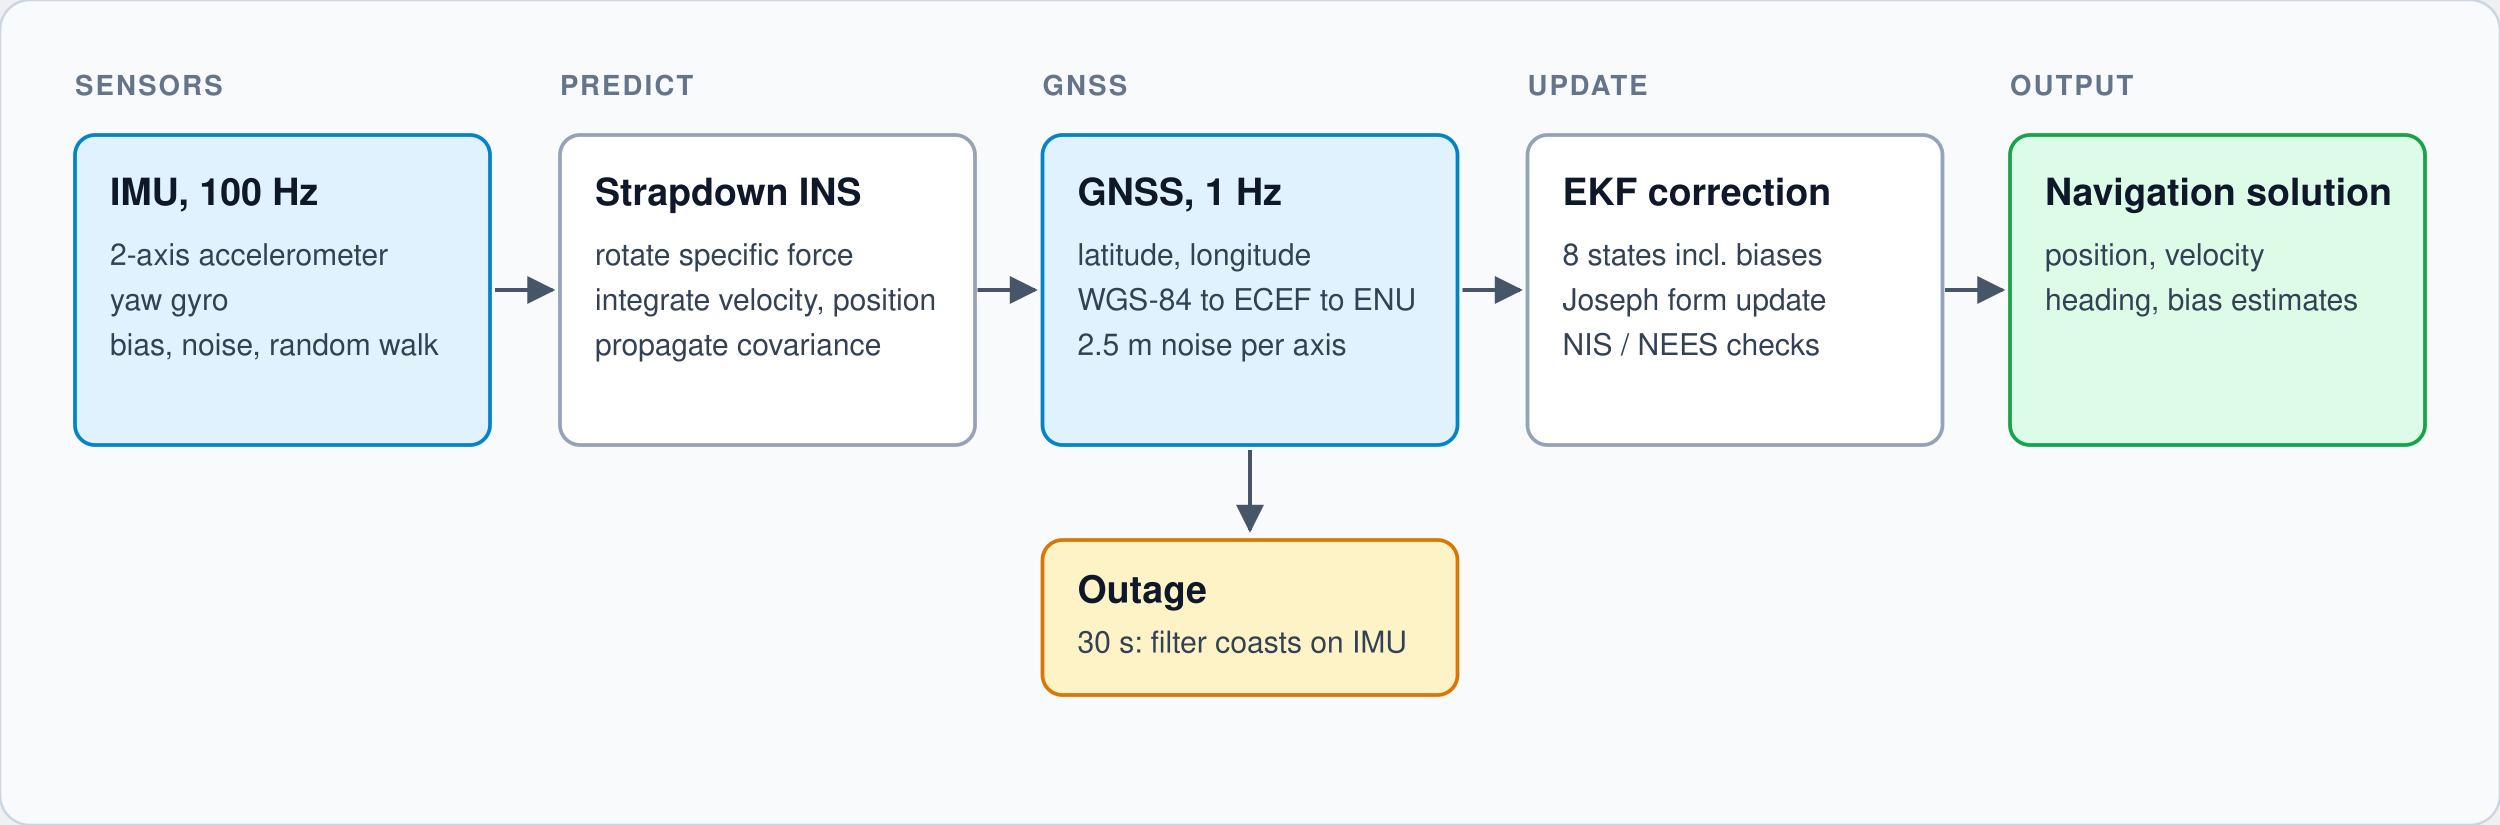
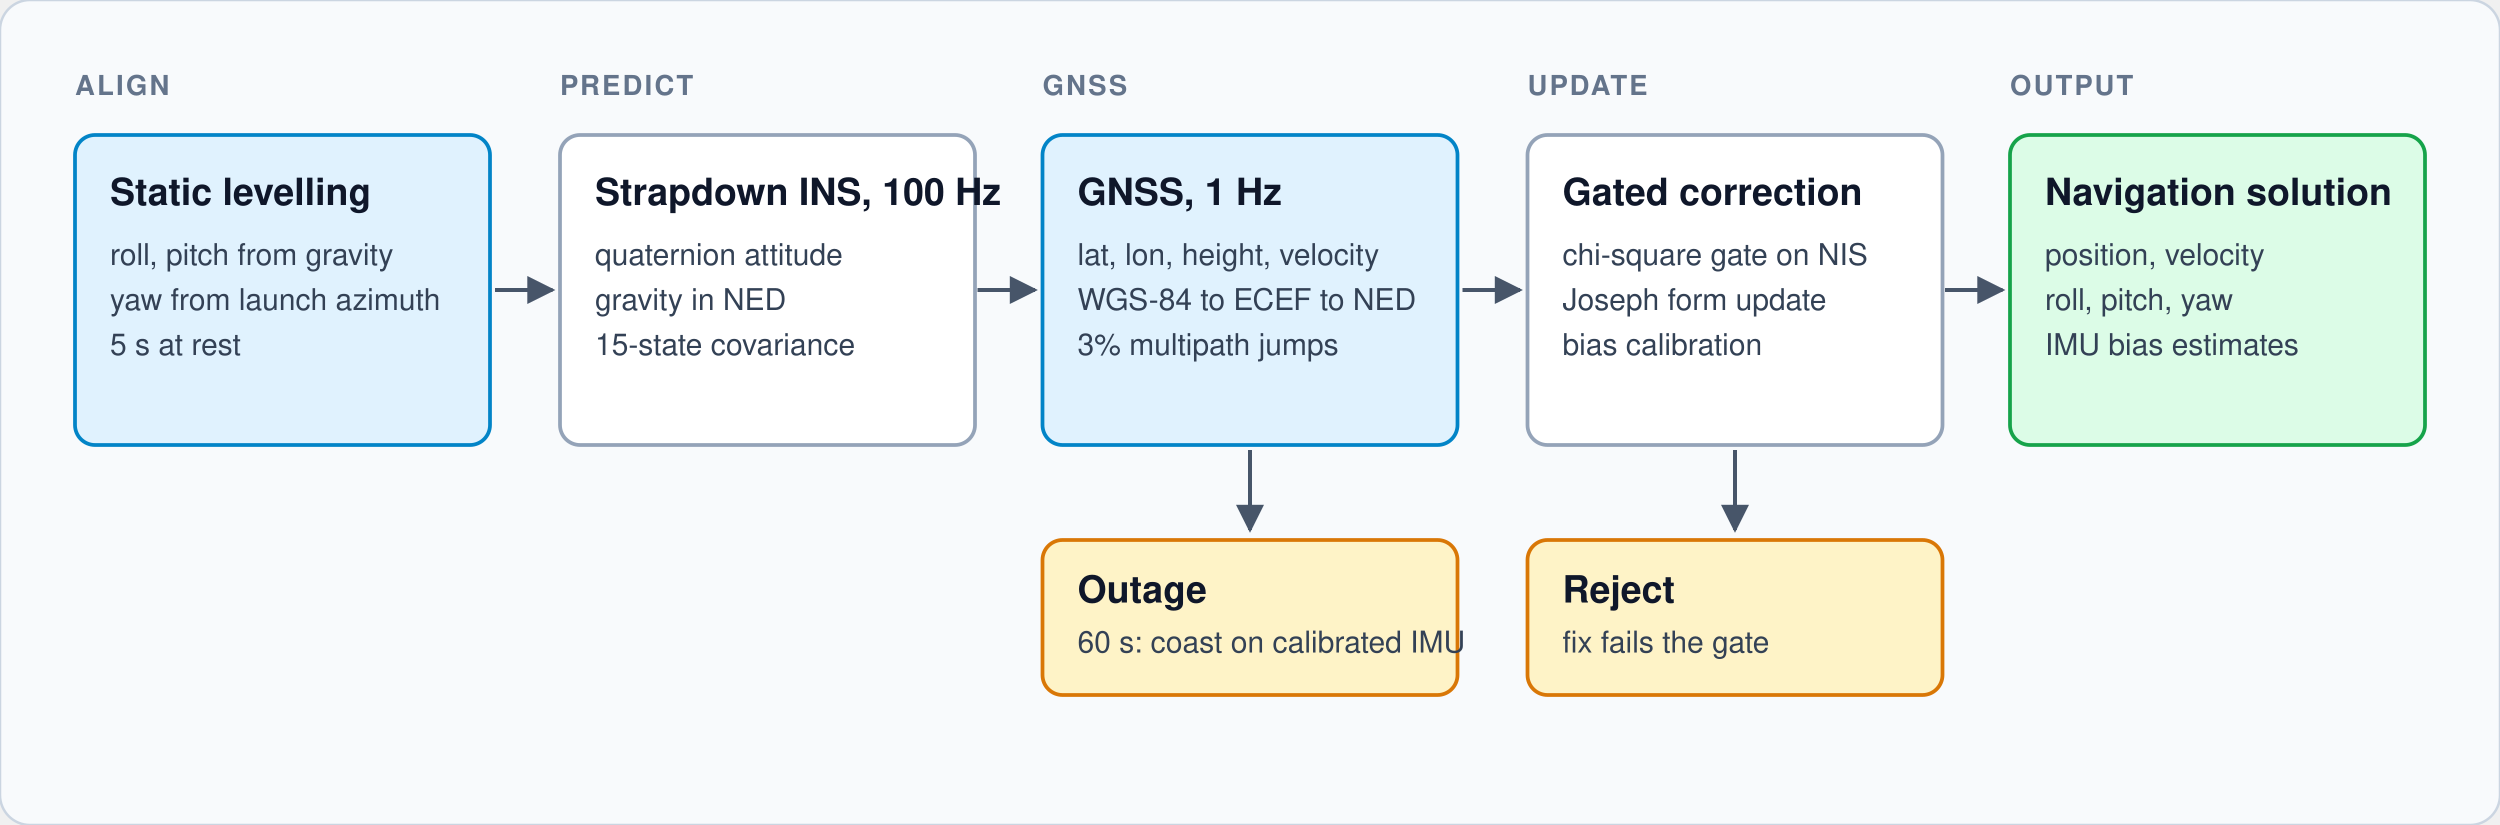
<svg xmlns="http://www.w3.org/2000/svg" viewBox="0 0 1000 330" width="1000" height="330" role="img" aria-labelledby="t d">
  <defs>
    <marker id="a" viewBox="0 0 10 10" refX="9" refY="5" markerWidth="7" markerHeight="7" orient="auto-start-reverse">
      <path d="M0 0L10 5L0 10z" fill="#475569" />
    </marker>
    <style>
      text{font-family:-apple-system,"Segoe UI",Helvetica,Arial,sans-serif;fill:#0f172a}
      .h{font-size:15px;font-weight:700}
      .s{font-size:12px;fill:#334155}
      .k{font-size:11px;font-weight:700;fill:#64748b;letter-spacing:.08em}
      .box{fill:#ffffff;stroke:#94a3b8;stroke-width:1.5}
      .src{fill:#e0f2fe;stroke:#0284c7;stroke-width:1.5}
      .out{fill:#dcfce7;stroke:#16a34a;stroke-width:1.5}
      .warn{fill:#fef3c7;stroke:#d97706;stroke-width:1.5}
      .ln{stroke:#475569;stroke-width:1.6;fill:none}
      .v{font-size:13px;font-weight:700}
    </style>
  </defs>
  <rect width="1000" height="330" rx="12" fill="#f8fafc" stroke="#cbd5e1" />
-   <text class="k" x="30" y="38">SENSORS</text>
+   <text class="k" x="30" y="38">ALIGN</text>
  <rect class="src" x="30" y="54" width="166" height="124" rx="8" />
-   <text class="h" x="44" y="82">IMU, 100 Hz</text>
-   <text class="s" x="44" y="106">2-axis accelerometer</text>
-   <text class="s" x="44" y="124">yaw gyro</text>
-   <text class="s" x="44" y="142">bias, noise, random walk</text>
+   <text class="h" x="44" y="82">Static levelling</text>
+   <text class="s" x="44" y="106">roll, pitch from gravity</text>
+   <text class="s" x="44" y="124">yaw from launch azimuth</text>
+   <text class="s" x="44" y="142">5 s at rest</text>
  <path class="ln" marker-end="url(#a)" d="M198 116.0H221" />
  <text class="k" x="224" y="38">PREDICT</text>
  <rect class="box" x="224" y="54" width="166" height="124" rx="8" />
-   <text class="h" x="238" y="82">Strapdown INS</text>
-   <text class="s" x="238" y="106">rotate specific force</text>
-   <text class="s" x="238" y="124">integrate velocity, position</text>
-   <text class="s" x="238" y="142">propagate covariance</text>
+   <text class="h" x="238" y="82">Strapdown INS, 100 Hz</text>
+   <text class="s" x="238" y="106">quaternion attitude</text>
+   <text class="s" x="238" y="124">gravity in NED</text>
+   <text class="s" x="238" y="142">15-state covariance</text>
  <path class="ln" marker-end="url(#a)" d="M391 116.0H414" />
  <text class="k" x="417" y="38">GNSS</text>
  <rect class="src" x="417" y="54" width="166" height="124" rx="8" />
  <text class="h" x="431" y="82">GNSS, 1 Hz</text>
-   <text class="s" x="431" y="106">latitude, longitude</text>
-   <text class="s" x="431" y="124">WGS-84 to ECEF to ENU</text>
-   <text class="s" x="431" y="142">2.5 m noise per axis</text>
+   <text class="s" x="431" y="106">lat, lon, height, velocity</text>
+   <text class="s" x="431" y="124">WGS-84 to ECEF to NED</text>
+   <text class="s" x="431" y="142">3% multipath jumps</text>
  <path class="ln" marker-end="url(#a)" d="M585 116.0H608" />
  <text class="k" x="611" y="38">UPDATE</text>
  <rect class="box" x="611" y="54" width="166" height="124" rx="8" />
-   <text class="h" x="625" y="82">EKF correction</text>
-   <text class="s" x="625" y="106">8 states incl. biases</text>
+   <text class="h" x="625" y="82">Gated correction</text>
+   <text class="s" x="625" y="106">chi-square gate on NIS</text>
  <text class="s" x="625" y="124">Joseph form update</text>
-   <text class="s" x="625" y="142">NIS / NEES checks</text>
+   <text class="s" x="625" y="142">bias calibration</text>
  <path class="ln" marker-end="url(#a)" d="M778 116.0H801" />
  <text class="k" x="804" y="38">OUTPUT</text>
  <rect class="out" x="804" y="54" width="166" height="124" rx="8" />
  <text class="h" x="818" y="82">Navigation solution</text>
  <text class="s" x="818" y="106">position, velocity</text>
-   <text class="s" x="818" y="124">heading, bias estimates</text>
+   <text class="s" x="818" y="124">roll, pitch, yaw</text>
+   <text class="s" x="818" y="142">IMU bias estimates</text>
  <path class="ln" marker-end="url(#a)" d="M500 180V212" />
  <rect class="warn" x="417" y="216" width="166" height="62" rx="8" />
  <text class="h" x="431" y="241">Outage</text>
-   <text class="s" x="431" y="261">30 s: filter coasts on IMU</text>
+   <text class="s" x="431" y="261">60 s: coast on calibrated IMU</text>
+   <path class="ln" marker-end="url(#a)" d="M694 180V212" />
+   <rect class="warn" x="611" y="216" width="166" height="62" rx="8" />
+   <text class="h" x="625" y="241">Reject</text>
+   <text class="s" x="625" y="261">fix fails the gate</text>
</svg>
